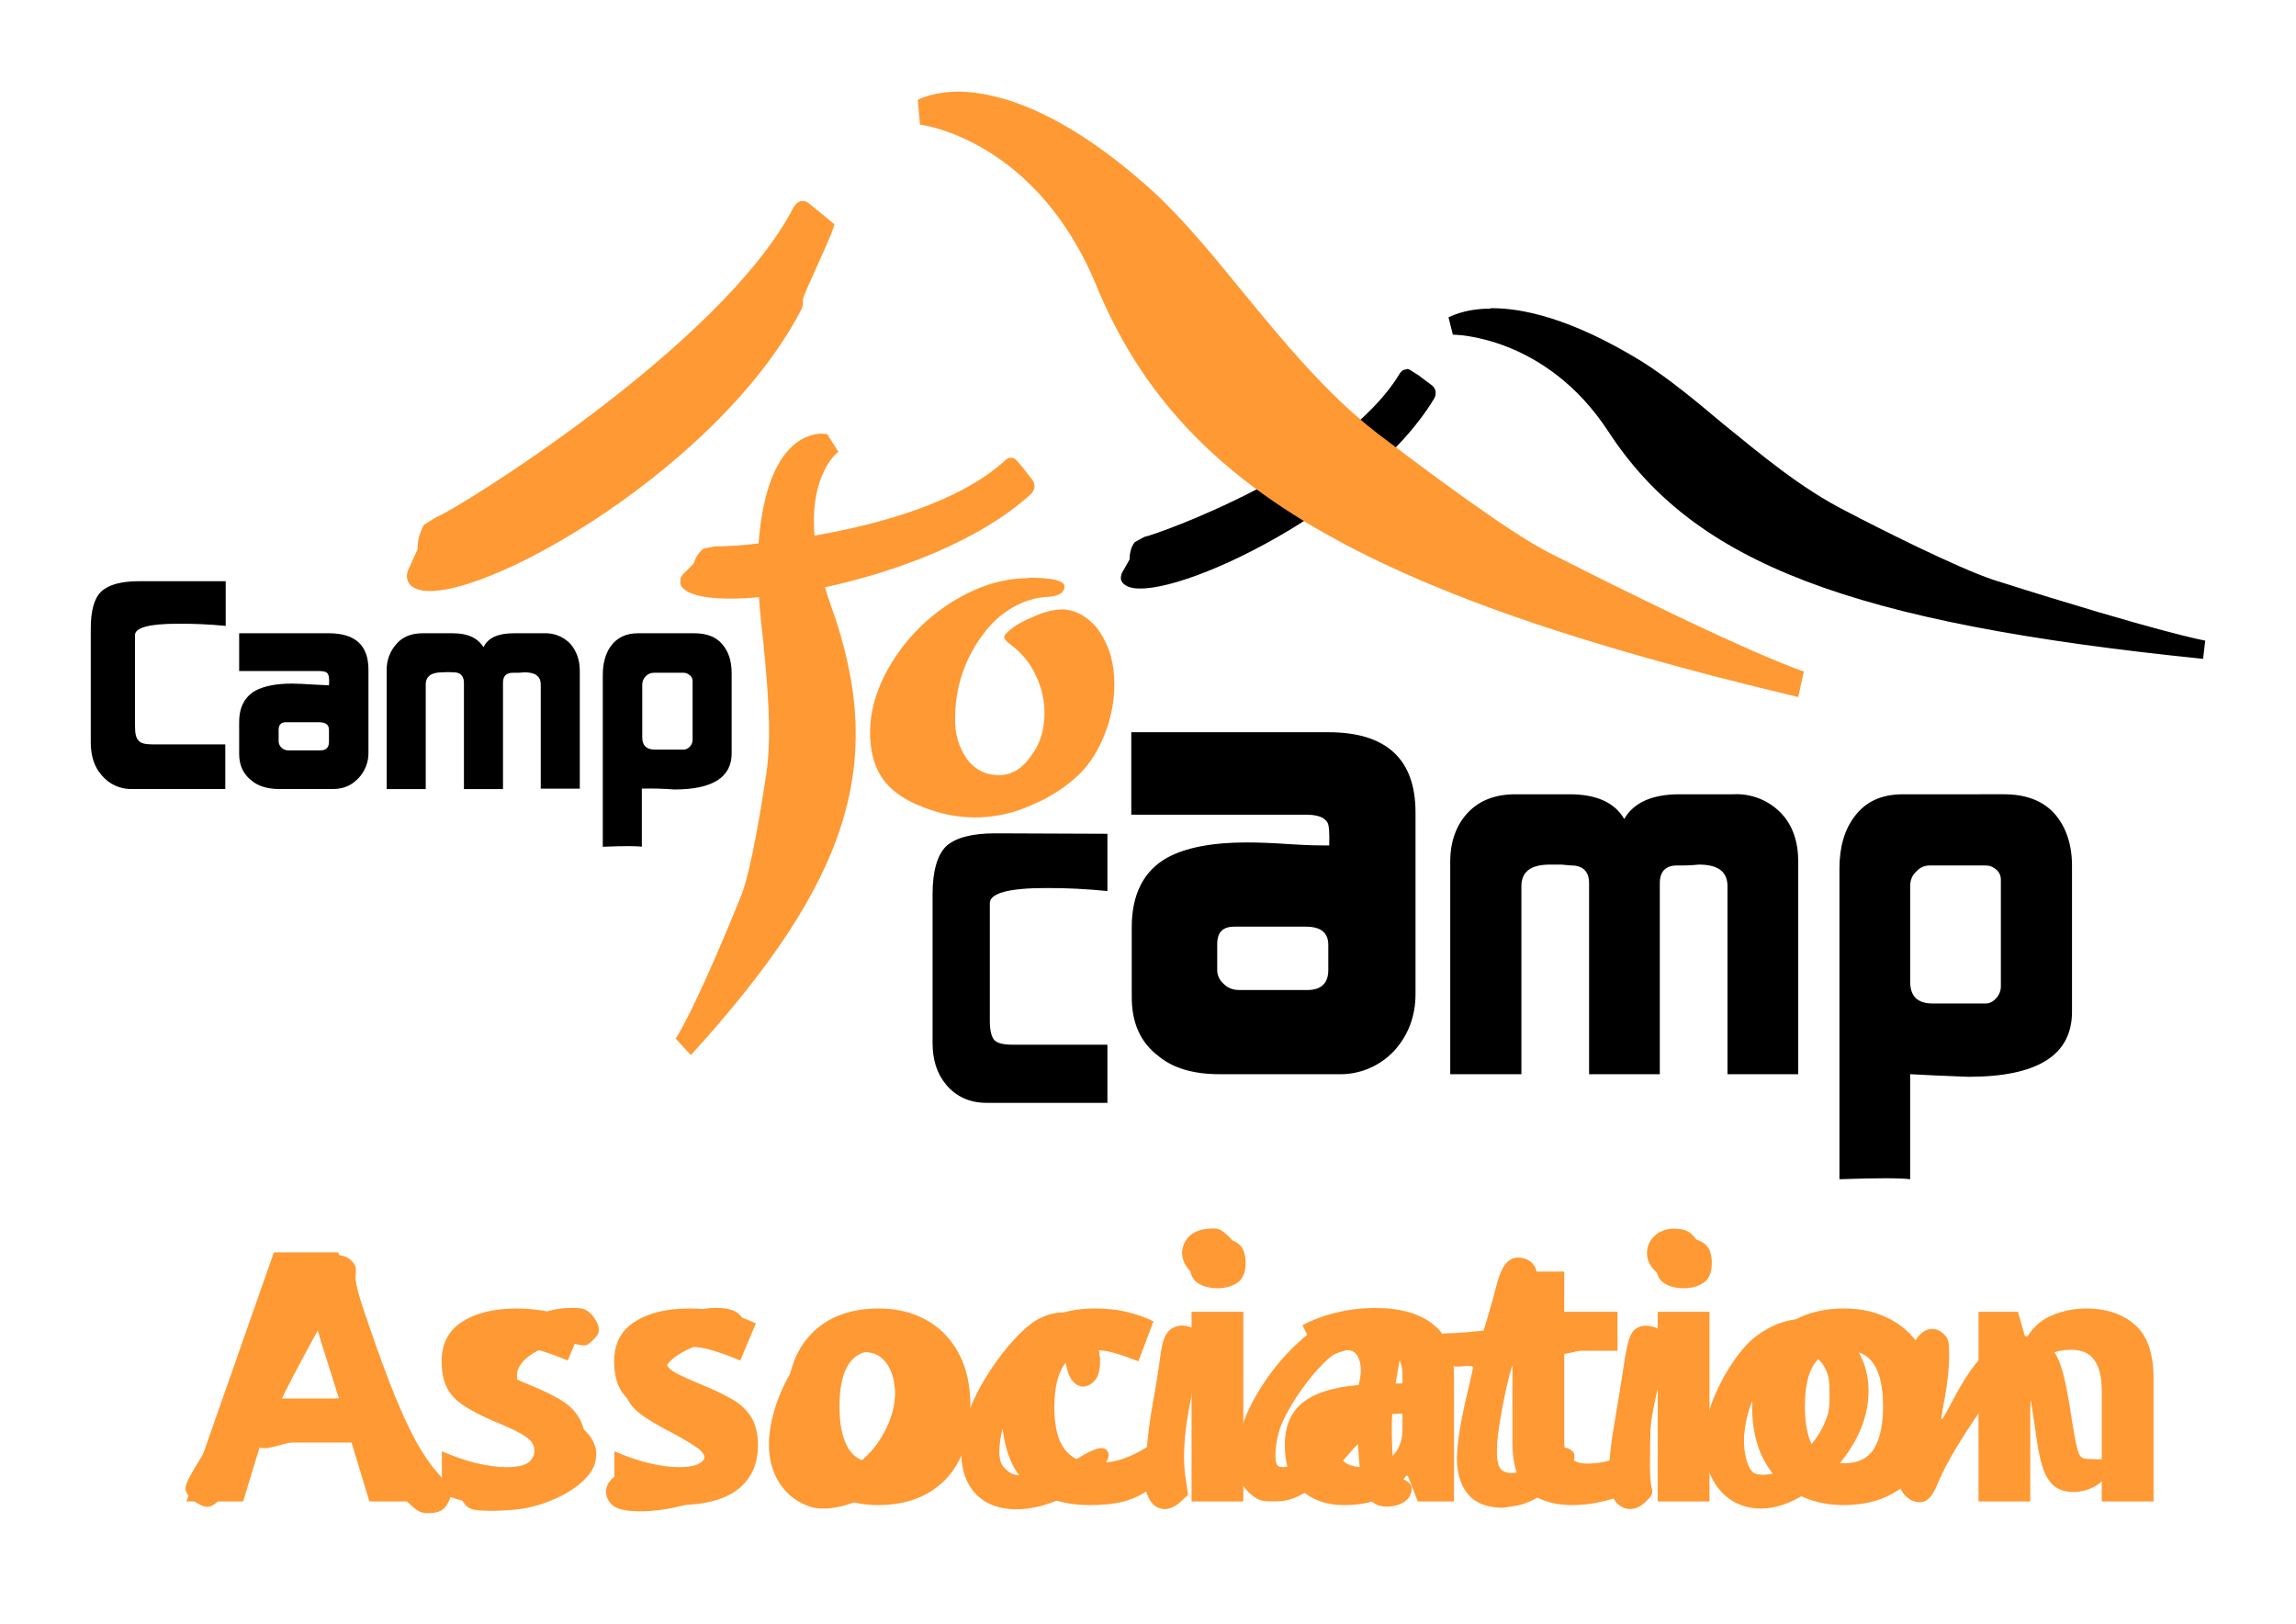
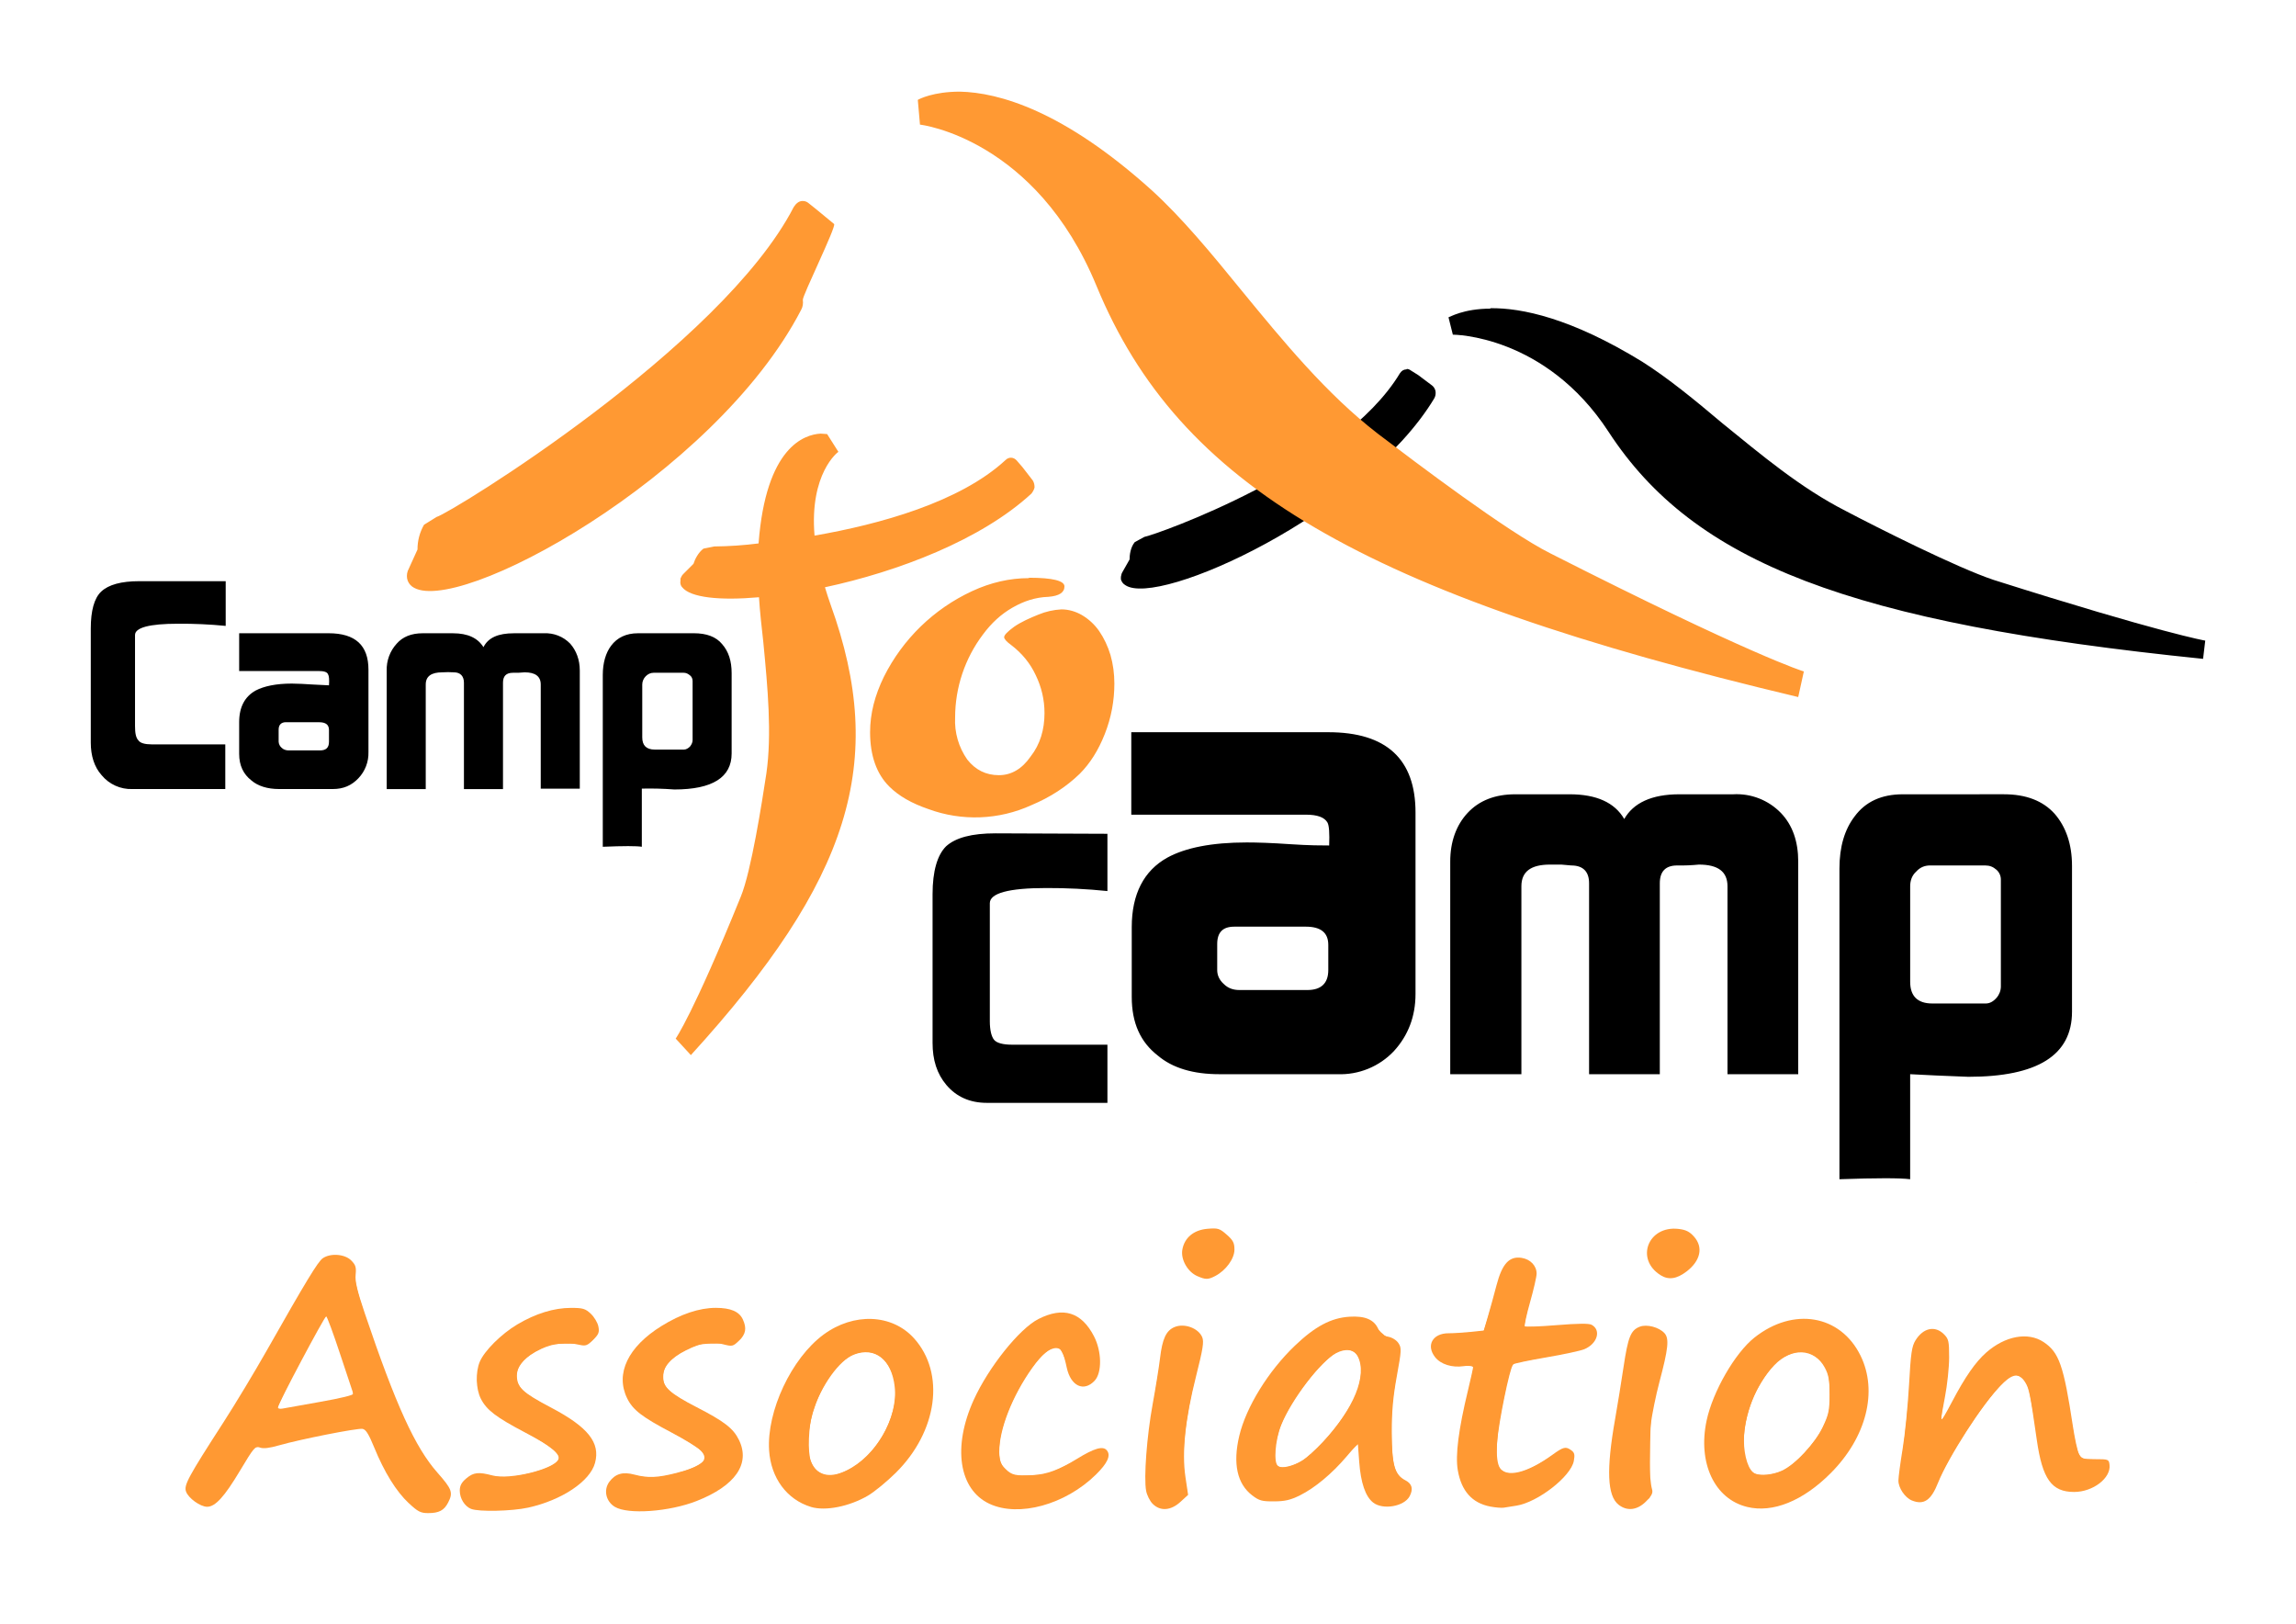
<svg xmlns="http://www.w3.org/2000/svg" width="140mm" height="98.99mm" viewBox="0 0 140 98.99" version="1.1" id="svg66412">
  <defs id="defs66409" />
  <g id="layer1">
    <path id="path66389" style="stroke-width:0.265" d="m 90.863,18.79 0.026,0.026 c -1.667,0 -2.513,0.529 -2.566,0.529 l 0.265,1.058 c 0.026,0 5.635,1.21e-4 9.498,5.927 5.212,7.99 14.711,11.641 36.248,13.837 l 0.132,-1.111 c 0,0 -2.646,-0.45 -12.911,-3.704 -2.223,-0.741 -7.064,-3.175 -9.022,-4.207 -2.752,-1.402 -5.133,-3.413 -7.514,-5.344 -1.693,-1.429 -3.307,-2.752 -4.895,-3.757 -4.313,-2.646 -7.329,-3.281 -9.26,-3.254 z m -5.08,3.704 -0.026,0.026 c -0.159,0 -0.291,0.079 -0.397,0.238 -3.519,5.847 -14.87,9.842 -15.584,9.975 l -0.582,0.317 c -0.265,0.318 -0.317,0.794 -0.317,1.058 l -0.45,0.794 c -0.053,0.079 -0.053,0.185 -0.079,0.265 v 0.159 c 0.053,0.159 0.132,0.264 0.265,0.344 2.011,1.402 14.631,-4.392 18.838,-11.377 0.079,-0.132 0.106,-0.291 0.08,-0.45 -0.026,-0.132 -0.106,-0.265 -0.212,-0.344 l -0.846,-0.635 -0.424,-0.265 c -0.106,-0.079 -0.185,-0.105 -0.265,-0.105 z M 8.498,35.432 c -1.111,0 -1.878,0.212 -2.328,0.635 -0.423,0.397 -0.635,1.164 -0.635,2.249 v 6.959 c 0,0.794 0.212,1.482 0.661,1.984 a 2.328,2.328 0 0 0 1.878,0.846 H 13.737 V 45.381 H 9.239 c -0.397,0 -0.688,-0.079 -0.794,-0.238 -0.159,-0.159 -0.212,-0.45 -0.212,-0.873 v -5.556 c 0,-0.45 0.873,-0.688 2.619,-0.688 a 27.702,27.702 0 0 1 2.91,0.132 v -2.725 z m 6.085,3.175 v 2.302 h 4.842 c 0.318,0 0.529,0.053 0.582,0.211 0.053,0.079 0.08,0.318 0.053,0.661 l -1.058,-0.053 a 20.373,20.373 0 0 0 -1.217,-0.053 c -0.952,0 -1.693,0.159 -2.196,0.423 -0.661,0.37 -1.006,1.005 -1.006,1.931 v 1.932 c 0,0.714 0.265,1.243 0.741,1.614 0.397,0.344 0.979,0.529 1.693,0.529 h 3.28 c 0.635,0 1.138,-0.212 1.561,-0.661 a 2.223,2.223 0 0 0 0.609,-1.587 v -5.027 c 0,-1.482 -0.794,-2.223 -2.434,-2.223 z m 11.192,0 c -0.688,0 -1.217,0.212 -1.587,0.635 a 2.328,2.328 0 0 0 -0.609,1.641 v 7.223 h 2.381 v -6.376 c 0,-0.503 0.344,-0.741 1.006,-0.741 a 5.106,5.106 0 0 1 0.714,0 c 0.397,0 0.609,0.238 0.609,0.635 v 6.482 h 2.381 v -6.482 c 0,-0.397 0.185,-0.608 0.608,-0.608 a 5.953,5.953 0 0 0 0.715,-0.027 c 0.635,0 0.979,0.238 0.979,0.741 v 6.35 h 2.381 v -7.196 c 0,-0.661 -0.211,-1.217 -0.582,-1.641 a 2.09,2.09 0 0 0 -1.614,-0.635 h -1.826 c -0.952,0 -1.561,0.265 -1.852,0.847 -0.344,-0.556 -0.953,-0.847 -1.852,-0.847 z m 13.123,0 c -0.714,0 -1.27,0.265 -1.64,0.767 -0.317,0.423 -0.503,1.032 -0.503,1.773 v 10.477 c 1.27,-0.053 2.064,-0.053 2.381,0 v -3.546 a 20.32,20.32 0 0 1 1.984,0.053 c 2.328,0 3.492,-0.741 3.492,-2.196 v -4.895 c 0,-0.741 -0.185,-1.323 -0.582,-1.773 -0.37,-0.45 -0.953,-0.661 -1.72,-0.661 z m 0.952,2.408 h 1.826 c 0.159,0 0.265,0.053 0.397,0.159 0.106,0.079 0.159,0.211 0.159,0.344 v 3.599 c 0,0.132 -0.053,0.265 -0.159,0.397 -0.106,0.106 -0.238,0.185 -0.371,0.185 h -1.773 c -0.529,0 -0.767,-0.265 -0.767,-0.741 v -3.228 c 0,-0.185 0.08,-0.371 0.212,-0.503 0.132,-0.132 0.291,-0.211 0.476,-0.211 z m -22.41,3.016 h 2.011 c 0.423,0 0.609,0.159 0.609,0.476 v 0.714 c 0,0.37 -0.186,0.529 -0.556,0.529 h -1.905 c -0.159,0 -0.317,-0.053 -0.423,-0.159 a 0.529,0.529 0 0 1 -0.186,-0.371 v -0.741 c 0,-0.291 0.159,-0.45 0.45,-0.45 z m 51.541,0.609 v 5.027 h 10.637 c 0.714,0 1.138,0.159 1.323,0.476 0.106,0.185 0.132,0.661 0.106,1.402 -0.423,0 -1.217,3.05e-4 -2.381,-0.079 -1.138,-0.079 -2.011,-0.106 -2.646,-0.106 -2.117,0 -3.731,0.318 -4.842,0.926 -1.429,0.794 -2.169,2.223 -2.169,4.233 v 4.26 c 0,1.587 0.529,2.752 1.587,3.572 0.9,0.767 2.169,1.138 3.757,1.138 h 7.196 a 4.498,4.498 0 0 0 3.44,-1.402 c 0.873,-0.952 1.323,-2.116 1.323,-3.492 v -11.06 c 0,-3.254 -1.773,-4.895 -5.318,-4.895 z m 23.416,3.784 c -1.217,0 -2.196,0.37 -2.91,1.137 -0.688,0.741 -1.058,1.747 -1.058,2.964 v 12.965 h 4.339 V 54.033 c 0,-0.9 0.582,-1.323 1.746,-1.323 h 0.688 l 0.608,0.053 c 0.714,0 1.085,0.371 1.085,1.085 v 11.642 h 4.313 V 53.848 c 0,-0.714 0.344,-1.085 1.058,-1.085 a 11.324,11.324 0 0 0 1.323,-0.053 c 1.164,0 1.746,0.423 1.746,1.323 v 11.457 h 4.313 V 52.525 c 0,-1.217 -0.344,-2.223 -1.058,-2.964 a 3.757,3.757 0 0 0 -2.91,-1.137 h -3.281 c -1.693,0 -2.804,0.529 -3.36,1.508 -0.582,-1.005 -1.694,-1.508 -3.334,-1.508 z m 23.627,0 c -1.296,0 -2.275,0.45 -2.937,1.349 -0.609,0.794 -0.926,1.852 -0.926,3.175 v 18.944 c 2.275,-0.079 3.704,-0.079 4.312,0 v -6.403 l 1.587,0.079 1.958,0.08 c 4.233,0 6.324,-1.323 6.324,-3.969 v -8.89 c 0,-1.323 -0.37,-2.381 -1.058,-3.175 -0.714,-0.794 -1.746,-1.191 -3.095,-1.191 z m -55.324,2.381 c -1.455,0 -2.434,0.265 -3.016,0.794 -0.529,0.529 -0.82,1.508 -0.82,2.91 v 9.075 c 0,1.032 0.264,1.879 0.846,2.567 0.609,0.714 1.429,1.085 2.461,1.085 h 7.355 v -3.546 h -5.821 c -0.556,0 -0.926,-0.106 -1.085,-0.291 -0.159,-0.185 -0.265,-0.582 -0.265,-1.138 v -7.196 c 0,-0.609 1.138,-0.926 3.44,-0.926 a 35.348,35.348 0 0 1 3.731,0.185 v -3.492 z m 56.991,1.958 h 3.36 c 0.265,0 0.476,0.079 0.688,0.265 a 0.794,0.794 0 0 1 0.265,0.609 v 6.509 a 1.058,1.058 0 0 1 -0.265,0.688 c -0.212,0.238 -0.423,0.344 -0.661,0.344 h -3.254 c -0.9,0 -1.35,-0.45 -1.35,-1.323 V 54.033 c 0,-0.344 0.106,-0.662 0.371,-0.9 0.238,-0.265 0.529,-0.371 0.847,-0.371 z m -42.439,3.731 h 0.026 4.339 c 0.926,0 1.376,0.37 1.376,1.111 v 1.535 c 0,0.794 -0.423,1.217 -1.27,1.217 h -4.154 c -0.37,0 -0.688,-0.106 -0.952,-0.371 -0.265,-0.238 -0.397,-0.529 -0.397,-0.846 v -1.587 c 0,-0.714 0.344,-1.058 1.032,-1.058 z" />
    <path id="path66391" style="fill:#ff9933;fill-opacity:1;stroke:none;stroke-width:0.265;stroke-opacity:1" d="m 58.53,5.587 c -1.614,0 -2.487,0.45 -2.566,0.503 l 0.132,1.508 c 0.053,0 7.064,0.846 10.768,9.842 5.027,12.171 16.193,18.733 42.783,25.056 l 0.344,-1.561 c -0.026,0 -3.254,-1.005 -15.451,-7.196 -2.646,-1.323 -8.229,-5.557 -10.531,-7.303 -3.122,-2.408 -5.768,-5.636 -8.308,-8.731 C 73.85,15.43 72.077,13.286 70.251,11.62 64.828,6.725 60.885,5.64 58.53,5.587 Z m -9.604,6.667 c -0.212,0 -0.397,0.159 -0.529,0.371 -4.392,8.52 -20.902,18.653 -21.775,18.891 l -0.767,0.476 a 2.99,2.99 0 0 0 -0.397,1.508 l -0.529,1.164 a 0.926,0.926 0 0 0 -0.105,0.608 0.794,0.794 0 0 0 0.291,0.476 c 2.566,1.984 18.468,-6.694 23.733,-16.854 0.106,-0.185 0.132,-0.397 0.106,-0.608 -0.053,-0.212 2.064,-4.498 1.905,-4.63 l -1.058,-0.873 -0.529,-0.423 a 0.529,0.529 0 0 0 -0.344,-0.106 z m 1.111,14.182 c -0.979,0.053 -3.333,0.794 -3.783,6.694 a 23.019,23.019 0 0 1 -2.699,0.185 l -0.661,0.132 c -0.317,0.238 -0.529,0.661 -0.608,0.926 l -0.635,0.635 c -0.079,0.079 -0.106,0.159 -0.159,0.265 v 0.132 c -0.026,0.132 -4.13e-4,0.291 0.105,0.397 0.503,0.635 2.302,0.82 4.683,0.609 0.053,0.873 0.159,1.799 0.265,2.752 0.265,2.752 0.529,5.583 0.185,7.99 -0.265,1.746 -0.926,5.98 -1.561,7.514 -2.91,7.17 -3.969,8.652 -3.969,8.652 l 0.926,1.006 c 9.737,-10.689 11.986,-17.86 8.52,-27.464 a 21.696,21.696 0 0 1 -0.344,-1.058 c 4.445,-0.952 9.525,-2.884 12.594,-5.715 0.079,-0.106 0.159,-0.238 0.186,-0.371 0,-0.159 -0.027,-0.291 -0.106,-0.423 l -0.635,-0.82 -0.344,-0.397 c -0.185,-0.212 -0.477,-0.238 -0.688,-0.026 -2.778,2.566 -7.673,3.915 -11.642,4.603 -0.317,-3.784 1.429,-5.106 1.455,-5.106 l -0.688,-1.085 z m 12.7,8.784 v 0.026 c -1.164,0 -2.328,0.265 -3.466,0.794 a 11.351,11.351 0 0 0 -5.371,5.212 c -0.556,1.138 -0.846,2.249 -0.846,3.387 0,1.429 0.397,2.54 1.164,3.307 0.582,0.582 1.376,1.032 2.381,1.376 a 8.255,8.255 0 0 0 6.297,-0.238 c 1.138,-0.476 2.117,-1.112 2.937,-1.905 0.635,-0.635 1.137,-1.429 1.534,-2.434 0.397,-1.005 0.582,-2.037 0.582,-3.069 0,-0.609 -0.079,-1.191 -0.238,-1.747 -0.159,-0.529 -0.397,-1.032 -0.688,-1.455 a 3.36,3.36 0 0 0 -1.058,-0.979 c -0.37,-0.212 -0.794,-0.344 -1.244,-0.344 a 4.233,4.233 0 0 0 -1.402,0.318 c -0.529,0.212 -1.059,0.449 -1.482,0.741 -0.397,0.291 -0.608,0.503 -0.608,0.635 0,0.106 0.132,0.265 0.423,0.476 0.661,0.503 1.164,1.111 1.508,1.852 0.344,0.714 0.529,1.481 0.529,2.302 0,1.005 -0.264,1.905 -0.846,2.646 -0.529,0.767 -1.191,1.138 -1.932,1.138 -0.794,0 -1.428,-0.317 -1.931,-0.952 a 4.101,4.101 0 0 1 -0.741,-2.567 8.414,8.414 0 0 1 1.693,-5.053 c 0.529,-0.714 1.111,-1.243 1.799,-1.64 0.688,-0.397 1.402,-0.635 2.196,-0.661 0.661,-0.053 0.979,-0.265 0.979,-0.635 0,-0.344 -0.715,-0.529 -2.17,-0.529 z m 79.735,31.539 c -0.026,1.8e-4 -0.052,3.15e-4 -0.077,5.17e-4 0.002,0.018 0.003,0.037 0.003,0.056 0.025,-0.019 0.05,-0.037 0.074,-0.057 z m -8.326,5.315 c -0.011,0.002 -0.023,0.004 -0.034,0.006 0.011,-0.002 0.023,-0.003 0.034,-0.006 z m -0.199,0.022 c -0.028,0.002 -0.055,0.004 -0.083,0.005 0.007,1.23e-4 0.013,0.002 0.019,0.002 0.022,0 0.042,-0.005 0.064,-0.006 z m 9.212,0.438 c -0.024,0.023 -0.048,0.045 -0.072,0.068 -0.03,0.069 -0.059,0.139 -0.088,0.209 -0.005,0.016 -0.01,0.031 -0.015,0.047 a 4.63,4.63 0 0 0 0.176,-0.323 z m -0.325,0.47 c -0.009,0.026 -0.019,0.052 -0.029,0.079 a 4.63,4.63 0 0 0 0.054,-0.068 c -0.008,-0.004 -0.017,-0.007 -0.025,-0.011 z" />
-     <text xml:space="preserve" style="font-weight:bold;font-size:21.167px;font-family:'Segoe Print';-inkscape-font-specification:'Segoe Print, Bold';fill:#ff9933;stroke:none;stroke-width:0;fill-opacity:1" x="11.373" y="91.539" id="text60101">
-       <tspan id="tspan60099" style="stroke-width:0;stroke:none;fill:#ff9933;fill-opacity:1" x="11.373" y="91.539">Association </tspan>
-     </text>
    <path style="fill:#ff9933;fill-opacity:1;stroke:none;stroke-width:0;stroke-opacity:1" d="m 24.923,91.641 c -0.762,-0.713 -1.489,-1.886 -2.108,-3.402 -0.336,-0.824 -0.509,-1.096 -0.715,-1.128 -0.322,-0.05 -3.815,0.64 -5.071,1.001 -0.61,0.175 -0.972,0.218 -1.181,0.138 -0.282,-0.107 -0.362,-0.013 -1.215,1.413 -0.95,1.589 -1.505,2.198 -2.004,2.198 -0.416,0 -1.145,-0.526 -1.286,-0.928 -0.138,-0.392 0.121,-0.871 2.29,-4.232 0.71,-1.1 1.899,-3.073 2.643,-4.386 2.381,-4.2 3.108,-5.398 3.403,-5.604 0.466,-0.326 1.343,-0.261 1.732,0.128 0.275,0.275 0.32,0.42 0.274,0.871 -0.042,0.409 0.094,0.984 0.555,2.347 1.903,5.625 3.068,8.178 4.436,9.727 0.889,1.007 0.963,1.213 0.649,1.821 -0.248,0.48 -0.557,0.642 -1.221,0.642 -0.454,0 -0.624,-0.087 -1.18,-0.608 z m -5.366,-6.183 c 1.237,-0.216 2.016,-0.409 1.986,-0.491 -0.028,-0.074 -0.391,-1.166 -0.807,-2.425 -0.416,-1.259 -0.797,-2.29 -0.846,-2.29 -0.103,0 -2.949,5.358 -2.949,5.552 0,0.071 0.131,0.103 0.29,0.07 0.16,-0.033 1.206,-0.22 2.326,-0.415 z" id="path61742" />
    <path style="fill:#ff9933;fill-opacity:1;stroke:none;stroke-width:0;stroke-opacity:1" d="m 28.726,91.992 c -0.395,-0.159 -0.691,-0.637 -0.691,-1.115 0,-0.301 0.107,-0.501 0.397,-0.745 0.442,-0.372 0.748,-0.406 1.592,-0.181 1.069,0.286 3.795,-0.386 4.027,-0.992 0.131,-0.341 -0.403,-0.769 -2.024,-1.621 -1.779,-0.935 -2.355,-1.374 -2.706,-2.062 -0.303,-0.595 -0.334,-1.615 -0.068,-2.252 0.281,-0.671 1.313,-1.699 2.289,-2.279 1.119,-0.665 2.237,-1.009 3.275,-1.009 0.722,0 0.872,0.044 1.205,0.355 0.209,0.195 0.418,0.543 0.464,0.774 0.071,0.356 0.023,0.48 -0.317,0.82 -0.345,0.345 -0.459,0.388 -0.816,0.307 -0.824,-0.187 -1.579,-0.11 -2.337,0.237 -0.998,0.457 -1.497,1 -1.497,1.631 0,0.721 0.332,1.034 2.065,1.945 2.275,1.196 3.032,2.145 2.698,3.383 -0.302,1.122 -2.023,2.272 -4.079,2.726 -0.987,0.218 -3.015,0.263 -3.476,0.077 z" id="path61744" />
    <path style="fill:#ff9933;fill-opacity:1;stroke:none;stroke-width:0;stroke-opacity:1" d="m 37.491,91.867 c -0.552,-0.336 -0.703,-1.035 -0.333,-1.533 0.365,-0.49 0.824,-0.621 1.524,-0.434 0.815,0.218 1.414,0.194 2.578,-0.104 1.589,-0.406 2.007,-0.793 1.472,-1.362 -0.164,-0.175 -0.964,-0.667 -1.777,-1.095 -1.813,-0.952 -2.373,-1.385 -2.719,-2.101 -0.725,-1.497 0.055,-3.129 2.101,-4.398 1.174,-0.728 2.305,-1.106 3.309,-1.106 0.905,0 1.43,0.225 1.65,0.706 0.246,0.54 0.182,0.896 -0.233,1.294 -0.376,0.36 -0.405,0.366 -1,0.214 -0.742,-0.19 -1.285,-0.098 -2.24,0.378 -0.921,0.459 -1.404,1.018 -1.404,1.623 0,0.61 0.445,1.01 2.034,1.827 1.719,0.884 2.264,1.306 2.609,2.018 0.703,1.451 -0.225,2.787 -2.579,3.714 -1.673,0.659 -4.2,0.84 -4.992,0.357 z" id="path61746" />
    <path style="fill:#ff9933;fill-opacity:1;stroke:none;stroke-width:0;stroke-opacity:1" d="M 49.448,91.87 C 47.98,91.424 47.007,90.109 46.897,88.425 46.741,86.039 48.262,82.802 50.214,81.365 c 1.842,-1.356 4.175,-1.262 5.516,0.222 1.922,2.128 1.44,5.683 -1.113,8.207 -0.541,0.535 -1.301,1.158 -1.689,1.386 -1.138,0.667 -2.603,0.958 -3.481,0.691 z m 2.151,-2.212 c 1.827,-0.884 3.174,-3.221 2.955,-5.127 -0.189,-1.649 -1.193,-2.436 -2.485,-1.95 -0.879,0.331 -2.017,1.917 -2.508,3.497 -0.261,0.84 -0.325,2.452 -0.118,2.997 0.33,0.868 1.123,1.083 2.155,0.584 z" id="path61748" />
    <path style="fill:#ff9933;fill-opacity:1;stroke:none;stroke-width:0;stroke-opacity:1" d="m 60.334,91.681 c -1.868,-0.87 -2.262,-3.466 -0.962,-6.333 0.903,-1.991 2.787,-4.346 3.947,-4.934 1.513,-0.766 2.62,-0.424 3.385,1.048 0.481,0.925 0.5,2.225 0.041,2.714 -0.66,0.703 -1.457,0.329 -1.699,-0.797 -0.207,-0.966 -0.329,-1.192 -0.642,-1.192 -0.419,0 -0.873,0.376 -1.467,1.213 -1.211,1.706 -2.007,3.731 -2.007,5.104 0,0.567 0.057,0.726 0.377,1.046 0.385,0.385 0.617,0.438 1.687,0.381 0.829,-0.044 1.606,-0.331 2.663,-0.984 1.064,-0.657 1.597,-0.811 1.833,-0.527 0.258,0.311 0.047,0.779 -0.667,1.481 -1.867,1.834 -4.702,2.612 -6.488,1.78 z" id="path61750" />
    <path style="fill:#ff9933;fill-opacity:1;stroke:none;stroke-width:0;stroke-opacity:1" d="m 70.285,91.683 c -0.169,-0.169 -0.349,-0.527 -0.399,-0.794 -0.149,-0.795 0.043,-3.352 0.398,-5.284 0.182,-0.993 0.384,-2.253 0.449,-2.8 0.141,-1.19 0.374,-1.689 0.889,-1.902 0.599,-0.248 1.458,0.069 1.685,0.624 0.113,0.275 0.043,0.715 -0.377,2.378 -0.66,2.612 -0.872,4.627 -0.647,6.14 l 0.162,1.09 -0.467,0.428 c -0.586,0.537 -1.23,0.583 -1.693,0.119 z" id="path61752" />
    <path style="fill:#ff9933;fill-opacity:1;stroke:none;stroke-width:0;stroke-opacity:1" d="m 83.73,91.606 c -0.473,-0.372 -0.757,-1.202 -0.852,-2.487 l -0.083,-1.13 -0.686,0.807 c -0.891,1.047 -1.927,1.911 -2.84,2.366 -0.573,0.286 -0.914,0.366 -1.579,0.37 -0.741,0.005 -0.91,-0.041 -1.336,-0.366 -0.921,-0.702 -1.189,-1.937 -0.789,-3.627 0.416,-1.755 1.769,-3.95 3.393,-5.5 1.234,-1.179 2.204,-1.693 3.327,-1.765 0.95,-0.06 1.501,0.175 1.755,0.748 0.126,0.285 0.288,0.412 0.6,0.47 0.25,0.047 0.513,0.211 0.634,0.396 0.192,0.293 0.185,0.438 -0.103,2.016 -0.231,1.266 -0.309,2.145 -0.306,3.442 0.005,1.976 0.173,2.562 0.832,2.903 0.407,0.21 0.49,0.532 0.254,0.974 -0.333,0.623 -1.631,0.846 -2.221,0.382 z m -4.309,-2.57 c 0.246,-0.152 0.81,-0.664 1.252,-1.137 1.878,-2.007 2.711,-4.055 2.118,-5.203 -0.225,-0.434 -0.726,-0.51 -1.325,-0.2 -0.924,0.478 -2.705,2.81 -3.344,4.379 -0.373,0.917 -0.477,2.343 -0.184,2.524 0.236,0.146 0.938,-0.026 1.483,-0.363 z" id="path61754" />
    <path style="fill:#ff9933;fill-opacity:1;stroke:none;stroke-width:0;stroke-opacity:1" d="m 90.873,91.848 c -1.108,-0.211 -1.766,-0.946 -1.983,-2.216 -0.157,-0.918 0.044,-2.487 0.627,-4.896 0.17,-0.702 0.309,-1.334 0.309,-1.405 0,-0.079 -0.22,-0.096 -0.571,-0.043 -0.713,0.107 -1.404,-0.11 -1.749,-0.548 -0.565,-0.718 -0.15,-1.457 0.818,-1.457 0.309,0 0.919,-0.037 1.356,-0.083 l 0.795,-0.083 0.25,-0.852 c 0.137,-0.469 0.375,-1.331 0.528,-1.917 0.342,-1.307 0.78,-1.781 1.533,-1.661 0.533,0.085 0.91,0.483 0.91,0.96 0,0.184 -0.179,0.966 -0.398,1.738 -0.219,0.772 -0.363,1.438 -0.322,1.479 0.042,0.042 0.92,0.007 1.952,-0.077 1.272,-0.103 1.954,-0.111 2.119,-0.022 0.603,0.323 0.356,1.157 -0.442,1.49 -0.233,0.097 -1.283,0.323 -2.333,0.501 -1.05,0.178 -1.955,0.369 -2.011,0.425 -0.202,0.202 -0.899,3.612 -0.976,4.772 -0.065,0.983 -0.041,1.244 0.137,1.516 0.422,0.645 1.693,0.343 3.222,-0.766 0.693,-0.502 0.827,-0.534 1.173,-0.281 0.189,0.138 0.218,0.269 0.147,0.649 -0.177,0.944 -2.191,2.513 -3.495,2.722 -0.284,0.046 -0.632,0.101 -0.774,0.123 -0.142,0.022 -0.512,-0.009 -0.823,-0.068 z" id="path61756" />
    <path style="fill:#ff9933;fill-opacity:1;stroke:none;stroke-width:0;stroke-opacity:1" d="m 98.692,91.734 c -0.69,-0.543 -0.754,-2.139 -0.209,-5.225 0.138,-0.78 0.368,-2.203 0.512,-3.16 0.278,-1.852 0.44,-2.254 0.995,-2.467 0.431,-0.165 1.173,0.031 1.505,0.398 0.294,0.325 0.23,0.941 -0.31,2.972 -0.217,0.816 -0.459,2.006 -0.539,2.644 -0.138,1.112 -0.089,3.295 0.089,3.901 0.065,0.222 -0.02,0.393 -0.369,0.742 -0.534,0.534 -1.152,0.607 -1.674,0.196 z" id="path61758" />
    <path style="fill:#ff9933;fill-opacity:1;stroke:none;stroke-width:0;stroke-opacity:1" d="m 106.531,91.87 c -1.988,-0.484 -3.018,-2.679 -2.47,-5.262 0.376,-1.771 1.731,-4.123 2.918,-5.063 2.372,-1.879 5.241,-1.391 6.467,1.099 1.069,2.172 0.362,4.976 -1.807,7.157 -1.695,1.705 -3.538,2.452 -5.107,2.07 z m 2.103,-2.201 c 0.841,-0.382 2.025,-1.641 2.51,-2.67 0.363,-0.771 0.413,-1.011 0.415,-1.974 0.001,-0.893 -0.052,-1.198 -0.289,-1.642 -0.634,-1.19 -2.037,-1.257 -3.086,-0.147 -1.11,1.174 -1.847,3.001 -1.847,4.581 0,0.976 0.298,1.872 0.674,2.023 0.361,0.145 1.097,0.068 1.623,-0.171 z" id="path61760" />
    <path style="fill:#ff9933;fill-opacity:1;stroke:none;stroke-width:0;stroke-opacity:1" d="m 116.578,91.477 c -0.42,-0.17 -0.824,-0.767 -0.821,-1.213 0.002,-0.221 0.119,-1.098 0.26,-1.95 0.142,-0.851 0.315,-2.587 0.386,-3.857 0.11,-1.972 0.168,-2.373 0.396,-2.743 0.471,-0.762 1.19,-0.916 1.734,-0.371 0.287,0.287 0.317,0.421 0.317,1.414 0,0.604 -0.116,1.695 -0.258,2.425 -0.142,0.73 -0.257,1.385 -0.255,1.456 0.001,0.071 0.316,-0.466 0.698,-1.194 0.791,-1.503 1.424,-2.412 2.079,-2.988 1.155,-1.014 2.541,-1.268 3.49,-0.641 0.951,0.629 1.229,1.425 1.792,5.138 0.112,0.741 0.276,1.496 0.364,1.677 0.147,0.303 0.227,0.329 0.995,0.329 0.811,0 0.836,0.01 0.875,0.347 0.093,0.807 -1.012,1.652 -2.16,1.652 -1.369,0 -1.931,-0.781 -2.273,-3.16 -0.409,-2.845 -0.465,-3.126 -0.709,-3.527 -0.365,-0.601 -0.772,-0.546 -1.517,0.205 -1.044,1.053 -3.201,4.412 -3.789,5.902 -0.431,1.094 -0.871,1.395 -1.604,1.099 z" id="path61762" />
    <path style="fill:#ff9933;fill-opacity:1;stroke:none;stroke-width:0;stroke-opacity:1" d="m 107.909,346.944 c -2.42,-1.922 -2.255,-4.983 0.361,-6.697 1.067,-0.699 1.652,-0.725 4.737,-0.212 2.921,0.486 4.16,0.46 7.295,-0.153 4.403,-0.862 8.054,-2.356 8.482,-3.473 0.496,-1.293 -1.905,-3.284 -7.99,-6.624 -8.991,-4.935 -11.414,-8.024 -10.652,-13.581 0.938,-6.845 12.449,-14.625 21.669,-14.645 2.32,-0.005 2.792,0.177 4.266,1.652 1.888,1.888 2.117,3.517 0.735,5.225 -0.846,1.044 -1.306,1.142 -5.485,1.163 -3.959,0.02 -4.884,0.192 -7,1.306 -6.035,3.178 -7.057,7.487 -2.508,10.568 1.111,0.752 3.774,2.328 5.918,3.501 4.21,2.303 7.709,5.227 8.816,7.368 2.558,4.947 -2.213,10.664 -11.625,13.931 -2.778,0.964 -4.819,1.275 -9.621,1.466 -5.676,0.225 -6.184,0.171 -7.398,-0.794 z" id="path1817" transform="scale(0.2645833)" />
    <path style="fill:#ff9933;fill-opacity:1;stroke:none;stroke-width:0;stroke-opacity:1" d="m 141.821,346.941 c -1.901,-1.159 -2.412,-2.974 -1.392,-4.945 1.103,-2.134 2.652,-2.561 6.775,-1.868 2.948,0.495 4.006,0.459 7.168,-0.244 4.372,-0.973 7.921,-2.641 8.14,-3.827 0.228,-1.232 -1.68,-2.778 -7.075,-5.736 -8.823,-4.837 -10.321,-6.198 -11.443,-10.392 -0.514,-1.923 -0.477,-2.635 0.263,-4.982 2.175,-6.9 13.904,-13.974 21.959,-13.244 3.486,0.316 5.16,1.755 5.16,4.435 0,2.718 -1.346,3.461 -6.269,3.461 -3.701,0 -4.559,0.175 -7.058,1.441 -3.716,1.883 -5.2,3.653 -5.2,6.201 0,2.546 1.258,3.714 7.784,7.228 7.91,4.259 10.256,6.771 10.256,10.979 0,3.568 -2.764,6.594 -8.521,9.328 -4.399,2.089 -9.088,3.078 -14.638,3.086 -3.462,0.005 -4.709,-0.189 -5.908,-0.92 z" id="path1819" transform="scale(0.2645833)" />
    <path style="fill:#ff9933;fill-opacity:1;stroke:none;stroke-width:0;stroke-opacity:1" d="m 186.107,346.771 c -2.167,-0.694 -5.778,-3.954 -6.971,-6.293 -1.604,-3.145 -2.088,-6.951 -1.416,-11.134 1.662,-10.346 8.029,-20.042 15.443,-23.52 4.224,-1.981 9.283,-2.196 12.874,-0.547 9.206,4.229 11.501,17.078 4.976,27.854 -2.161,3.568 -7.176,8.783 -10.496,10.913 -4.482,2.876 -10.431,4.002 -14.409,2.727 z m 9.055,-7.91 c 7.292,-3.395 12.749,-14.077 10.84,-21.218 -1.884,-7.045 -8.172,-8.248 -13.207,-2.527 -6.557,7.45 -8.84,21.55 -3.921,24.224 1.836,0.998 3.368,0.881 6.289,-0.478 z" id="path1821" transform="scale(0.2645833)" />
    <path style="fill:#ff9933;fill-opacity:1;stroke:none;stroke-width:0;stroke-opacity:1" d="m 228.176,346.229 c -2.911,-1.367 -3.754,-2.249 -5.207,-5.445 -2.468,-5.428 -0.905,-14.379 3.932,-22.51 9.273,-15.59 19.408,-20.059 24.627,-10.857 1.303,2.298 1.514,3.154 1.514,6.152 0,4.145 -0.875,5.538 -3.477,5.538 -1.926,0 -2.651,-0.945 -3.781,-4.934 -0.427,-1.507 -1.125,-3.029 -1.55,-3.382 -3.15,-2.614 -12.516,11.68 -13.798,21.059 -0.511,3.735 0.013,5.876 1.78,7.275 1.175,0.93 1.782,1.024 5.392,0.839 3.861,-0.199 4.365,-0.364 9.902,-3.243 6.219,-3.234 7.726,-3.47 7.726,-1.208 0,1.596 -4.645,6.26 -8.288,8.323 -6.556,3.713 -13.956,4.657 -18.771,2.395 z" id="path1823" transform="scale(0.2645833)" />
    <path style="fill:#ff9933;fill-opacity:1;stroke:none;stroke-width:0;stroke-opacity:1" d="m 265.735,346.226 c -1.612,-1.612 -1.946,-4.632 -1.294,-11.674 0.755,-8.145 3.427,-24.61 4.304,-26.515 0.983,-2.135 3.298,-2.907 5.706,-1.901 2.962,1.238 3.101,2.274 1.306,9.763 -2.864,11.95 -3.661,20.355 -2.477,26.122 0.438,2.135 0.402,2.237 -1.321,3.779 -2.211,1.978 -4.515,2.136 -6.224,0.427 z" id="path1825" transform="scale(0.2645833)" />
    <path style="fill:#ff9933;fill-opacity:1;stroke:none;stroke-width:0;stroke-opacity:1" d="m 316.189,345.517 c -1.641,-1.641 -2.329,-3.882 -2.757,-8.981 -0.174,-2.078 -0.372,-3.779 -0.44,-3.779 -0.068,0 -2.394,2.253 -5.171,5.007 -5.48,5.434 -8.853,7.502 -13.047,7.999 -4.811,0.57 -8.243,-1.956 -9.345,-6.879 -1.519,-6.788 2.996,-17.645 11.018,-26.495 5.488,-6.054 11.453,-9.243 16.401,-8.767 2.206,0.212 2.728,0.497 4.565,2.498 1.141,1.243 2.393,2.259 2.783,2.259 0.39,0 1.1,0.433 1.579,0.962 0.972,1.074 0.934,1.931 -0.472,10.74 -0.562,3.522 -0.758,7.021 -0.626,11.214 0.208,6.611 0.77,8.449 3.035,9.934 1.96,1.284 1.592,3.748 -0.741,4.955 -2.333,1.206 -5.191,0.926 -6.782,-0.666 z m -16.932,-8.441 c 4.491,-2.286 12.191,-11.885 13.753,-17.145 1.75,-5.894 0.115,-9.698 -3.799,-8.838 -3.294,0.723 -11.252,10.411 -13.863,16.876 -1.288,3.188 -1.886,6.977 -1.406,8.893 0.406,1.616 2.403,1.697 5.314,0.215 z" id="path1827" transform="scale(0.2645833)" />
    <path style="fill:#ff9933;fill-opacity:1;stroke:none;stroke-width:0;stroke-opacity:1" d="m 344.215,347.064 c -0.536,-0.113 -1.452,-0.307 -2.035,-0.431 -1.664,-0.353 -4.114,-2.679 -5.094,-4.837 -1.746,-3.845 -1.286,-8.933 2.33,-25.739 0.285,-1.327 0.262,-1.341 -2.226,-1.341 -4.514,0 -7.853,-2.352 -7.175,-5.054 0.388,-1.546 2.077,-2.119 7.368,-2.501 2.41,-0.174 4.457,-0.391 4.548,-0.482 0.091,-0.091 1.117,-3.416 2.279,-7.389 1.697,-5.799 2.378,-7.451 3.454,-8.377 2.339,-2.012 6.047,-0.455 6.068,2.547 0.006,0.83 -0.593,3.854 -1.331,6.72 -0.738,2.866 -1.212,5.34 -1.055,5.497 0.157,0.157 3.224,0.109 6.816,-0.107 8.034,-0.484 9.133,-0.356 9.501,1.111 0.391,1.558 -0.577,3.125 -2.401,3.886 -0.85,0.355 -4.617,1.224 -8.371,1.931 -3.754,0.708 -7.205,1.4 -7.668,1.538 -0.968,0.288 -1.466,1.926 -3.098,10.185 -1.492,7.551 -1.57,13.019 -0.204,14.385 1.9,1.9 5.458,0.969 11.628,-3.041 3.509,-2.281 4.593,-2.148 4.863,0.596 0.139,1.413 -0.212,1.962 -2.979,4.662 -3.618,3.53 -6.751,5.276 -10.818,6.028 -1.58,0.292 -2.998,0.506 -3.15,0.475 -0.152,-0.031 -0.715,-0.149 -1.251,-0.263 z" id="path1829" transform="scale(0.2645833)" />
    <path style="fill:#ff9933;fill-opacity:1;stroke:none;stroke-width:0;stroke-opacity:1" d="m 373.59,346.857 c -2.993,-1.743 -3.086,-8.067 -0.367,-24.954 1.069,-6.64 2.264,-12.839 2.656,-13.777 1.126,-2.696 4.009,-3.241 6.975,-1.321 1.572,1.018 1.432,3.389 -0.696,11.812 -1.73,6.848 -1.79,7.374 -1.888,16.796 l -0.102,9.726 -1.399,1.12 c -1.471,1.177 -3.735,1.438 -5.178,0.598 z" id="path1831" transform="scale(0.2645833)" />
    <path style="fill:#ff9933;fill-opacity:1;stroke:none;stroke-width:0;stroke-opacity:1" d="m 401.607,346.771 c -2.274,-0.729 -5.694,-3.902 -6.909,-6.412 -3.178,-6.565 -1.93,-15.035 3.593,-24.382 6.905,-11.687 18.677,-15.373 26.534,-8.309 3.422,3.076 5.062,6.59 5.343,11.444 0.265,4.58 -0.449,7.906 -2.616,12.182 -5.577,11.003 -17.573,18.159 -25.945,15.477 z m 9.354,-7.929 c 2.644,-1.255 7.381,-6.393 9.141,-9.915 1.475,-2.954 1.618,-3.627 1.612,-7.628 -0.007,-4.804 -0.658,-6.679 -2.943,-8.476 -1.965,-1.546 -4.153,-1.761 -6.614,-0.652 -2.557,1.153 -4.162,2.806 -6.495,6.69 -4.341,7.228 -5.155,17.912 -1.562,20.509 1.239,0.895 4.369,0.654 6.862,-0.529 z" id="path1833" transform="scale(0.2645833)" />
    <path style="fill:#ff9933;fill-opacity:1;stroke:none;stroke-width:0;stroke-opacity:1" d="m 439.805,344.882 c -2.202,-1.732 -2.334,-2.794 -1.283,-10.352 0.527,-3.791 1.189,-10.073 1.471,-13.962 0.751,-10.346 0.872,-10.972 2.443,-12.653 1.637,-1.752 3.259,-1.904 5.075,-0.475 1.222,0.962 1.285,1.229 1.285,5.521 0,2.481 -0.346,6.527 -0.77,8.991 -0.423,2.464 -0.688,4.725 -0.589,5.024 0.1,0.299 0.92,-0.856 1.823,-2.567 2.787,-5.279 6.323,-10.518 8.308,-12.311 4.896,-4.423 10.33,-5.145 14.202,-1.887 2.649,2.229 3.562,5.211 6.037,19.702 0.921,5.394 1.436,6.347 3.438,6.357 0.79,0.004 2.149,0.103 3.02,0.22 1.361,0.183 1.585,0.406 1.585,1.582 0,2.86 -3.893,5.412 -8.256,5.412 -2.02,0 -2.725,-0.254 -4.128,-1.485 -2.159,-1.895 -2.883,-4.143 -4.409,-13.68 -0.669,-4.184 -1.418,-8.134 -1.664,-8.776 -0.679,-1.776 -2.279,-3.013 -3.426,-2.649 -2.942,0.934 -12.229,13.76 -16.679,23.037 -2.968,6.185 -4.568,7.245 -7.483,4.952 z" id="path1835" transform="scale(0.2645833)" />
    <path style="fill:#ff9933;fill-opacity:1;stroke:none;stroke-width:0;stroke-opacity:1" d="m 382.711,293.84 c -5.909,-3.686 -2.924,-11.465 4.096,-10.674 1.699,0.192 2.554,0.613 3.588,1.77 2.192,2.453 1.521,5.576 -1.731,8.056 -2.251,1.717 -4.131,1.985 -5.953,0.848 z" id="path1837" transform="scale(0.2645833)" />
    <path style="fill:#ff9933;fill-opacity:1;stroke:none;stroke-width:0;stroke-opacity:1" d="m 275.908,294.032 c -2.187,-0.952 -3.801,-3.776 -3.438,-6.014 0.454,-2.798 2.619,-4.615 5.812,-4.88 2.422,-0.201 2.782,-0.091 4.422,1.348 1.476,1.296 1.785,1.893 1.785,3.45 0,2.099 -1.981,4.816 -4.436,6.086 -1.657,0.857 -2.197,0.858 -4.145,0.01 z" id="path1839" transform="scale(0.2645833)" />
    <path style="fill:#ff9933;fill-opacity:1;stroke:none;stroke-width:0;stroke-opacity:1" d="m 93.784,345.4 c -2.328,-2.379 -3.514,-4.237 -6.056,-9.486 -1.738,-3.59 -3.367,-6.655 -3.619,-6.811 -0.585,-0.362 -8.024,0.919 -14.632,2.519 -2.816,0.682 -6.436,1.38 -8.045,1.552 l -2.925,0.313 -2.518,3.9 c -6.427,9.956 -8.056,11.063 -11.537,7.836 -2.346,-2.174 -2.424,-1.995 8.282,-19.05 2.693,-4.29 7.485,-12.299 10.648,-17.796 5.161,-8.969 7.95,-13.686 10.012,-16.928 1.427,-2.244 5.725,-2.671 7.411,-0.736 0.404,0.464 0.852,2.16 0.994,3.769 0.479,5.418 9.703,30.451 13.964,37.899 1.138,1.989 3.367,5.245 4.953,7.236 1.647,2.068 2.885,4.106 2.887,4.754 0.002,0.624 -0.638,1.776 -1.422,2.56 -1.121,1.121 -1.861,1.425 -3.464,1.425 -1.851,0 -2.305,-0.272 -4.933,-2.958 z M 73.651,323.229 c 3.771,-0.699 7.154,-1.455 7.517,-1.68 0.529,-0.327 0.058,-2.146 -2.355,-9.089 -1.659,-4.774 -3.202,-8.866 -3.429,-9.093 -0.515,-0.515 -1.479,1.11 -7.189,12.123 -2.514,4.849 -4.417,8.971 -4.228,9.159 0.188,0.188 0.901,0.232 1.585,0.097 0.683,-0.135 4.328,-0.817 8.099,-1.516 z" id="path2636" transform="scale(0.2645833)" />
    <path style="fill:#ff9933;fill-opacity:1;stroke:none;stroke-width:0;stroke-opacity:1" d="m 107.541,346.099 c -1.352,-1.719 -1.274,-3.372 0.23,-4.876 1.206,-1.206 1.364,-1.231 5.729,-0.909 4.842,0.358 9.227,-0.358 13.339,-2.177 3.989,-1.765 2.835,-3.418 -6.141,-8.802 -6.467,-3.879 -7.299,-4.53 -9.015,-7.058 -1.575,-2.322 -1.692,-5.856 -0.288,-8.756 2.84,-5.866 12.664,-11.48 20.089,-11.48 2.568,0 3.08,0.168 4.337,1.425 0.946,0.946 1.425,1.92 1.425,2.898 0,2.288 -1.448,2.99 -6.16,2.99 -3.556,0 -4.33,0.174 -7.069,1.592 -5.014,2.596 -6.577,6.077 -4.068,9.058 0.676,0.804 3.584,2.837 6.46,4.517 2.877,1.681 6.382,4.207 7.79,5.613 2.259,2.257 2.56,2.794 2.56,4.564 0,1.103 -0.315,2.615 -0.7,3.359 -1.764,3.411 -8.543,7.57 -14.317,8.782 -1.421,0.298 -4.97,0.543 -7.887,0.543 -5.149,0 -5.333,-0.037 -6.314,-1.285 z" id="path2638" transform="scale(0.2645833)" />
  </g>
</svg>
